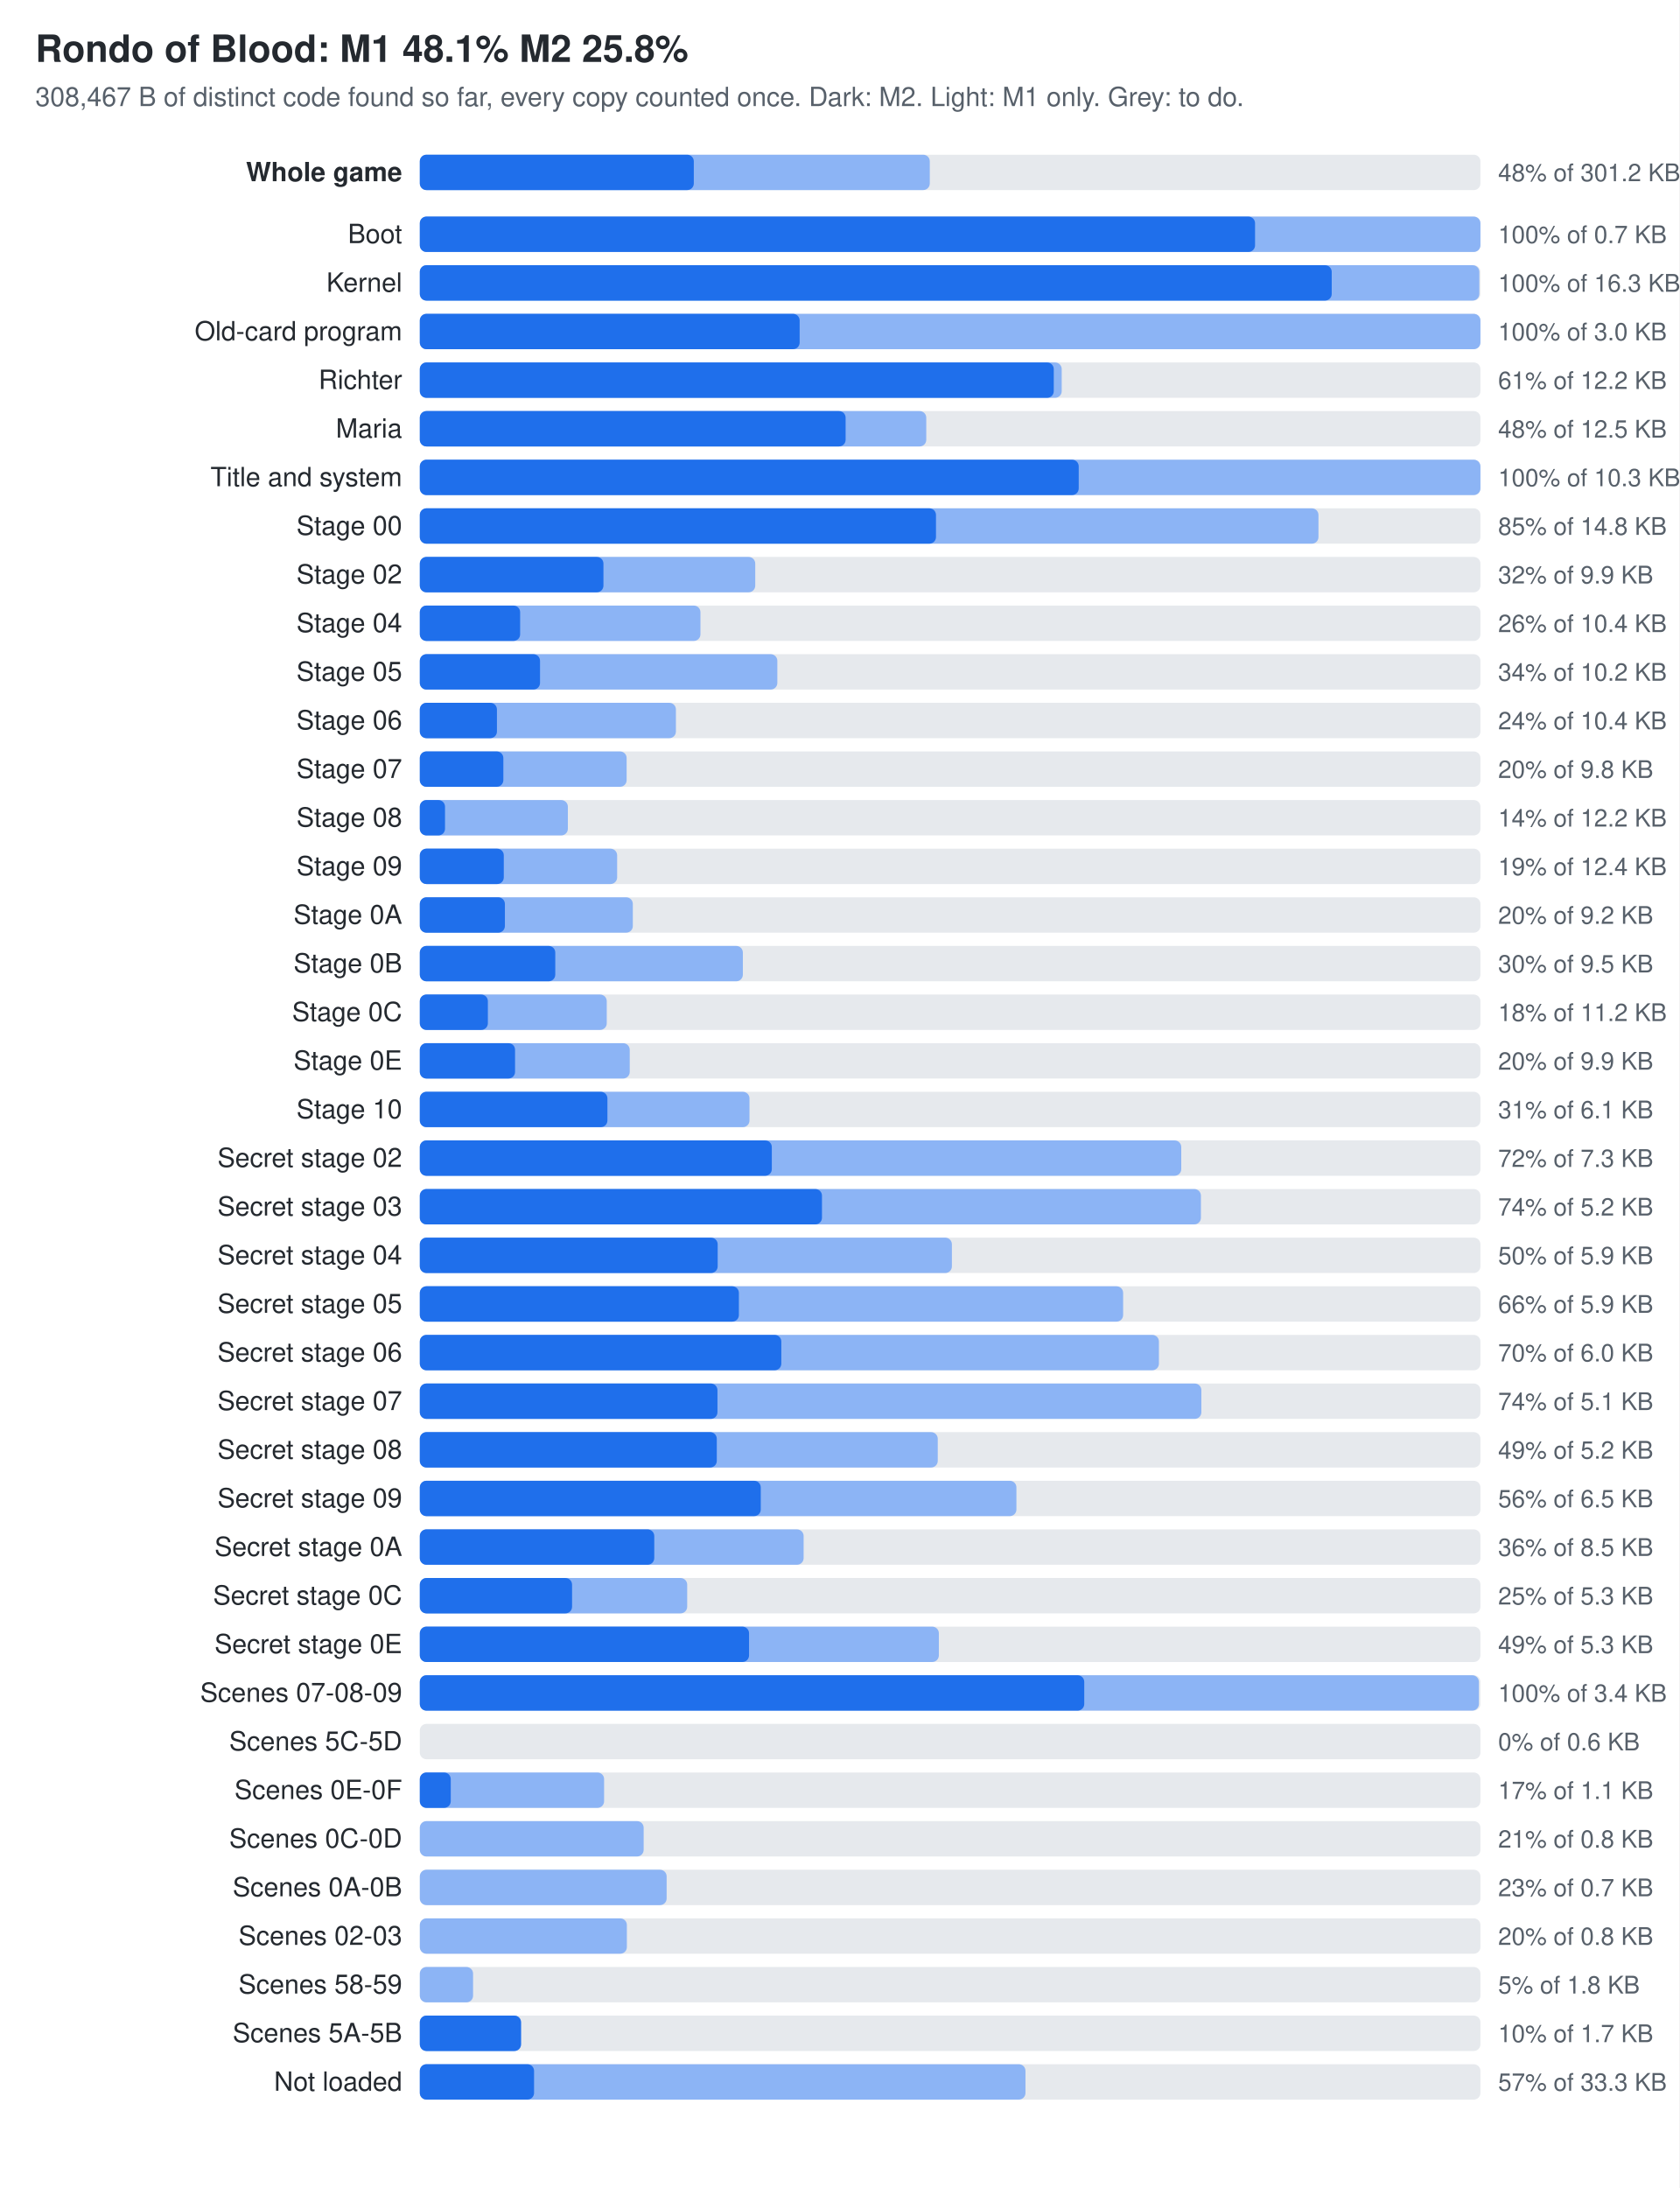
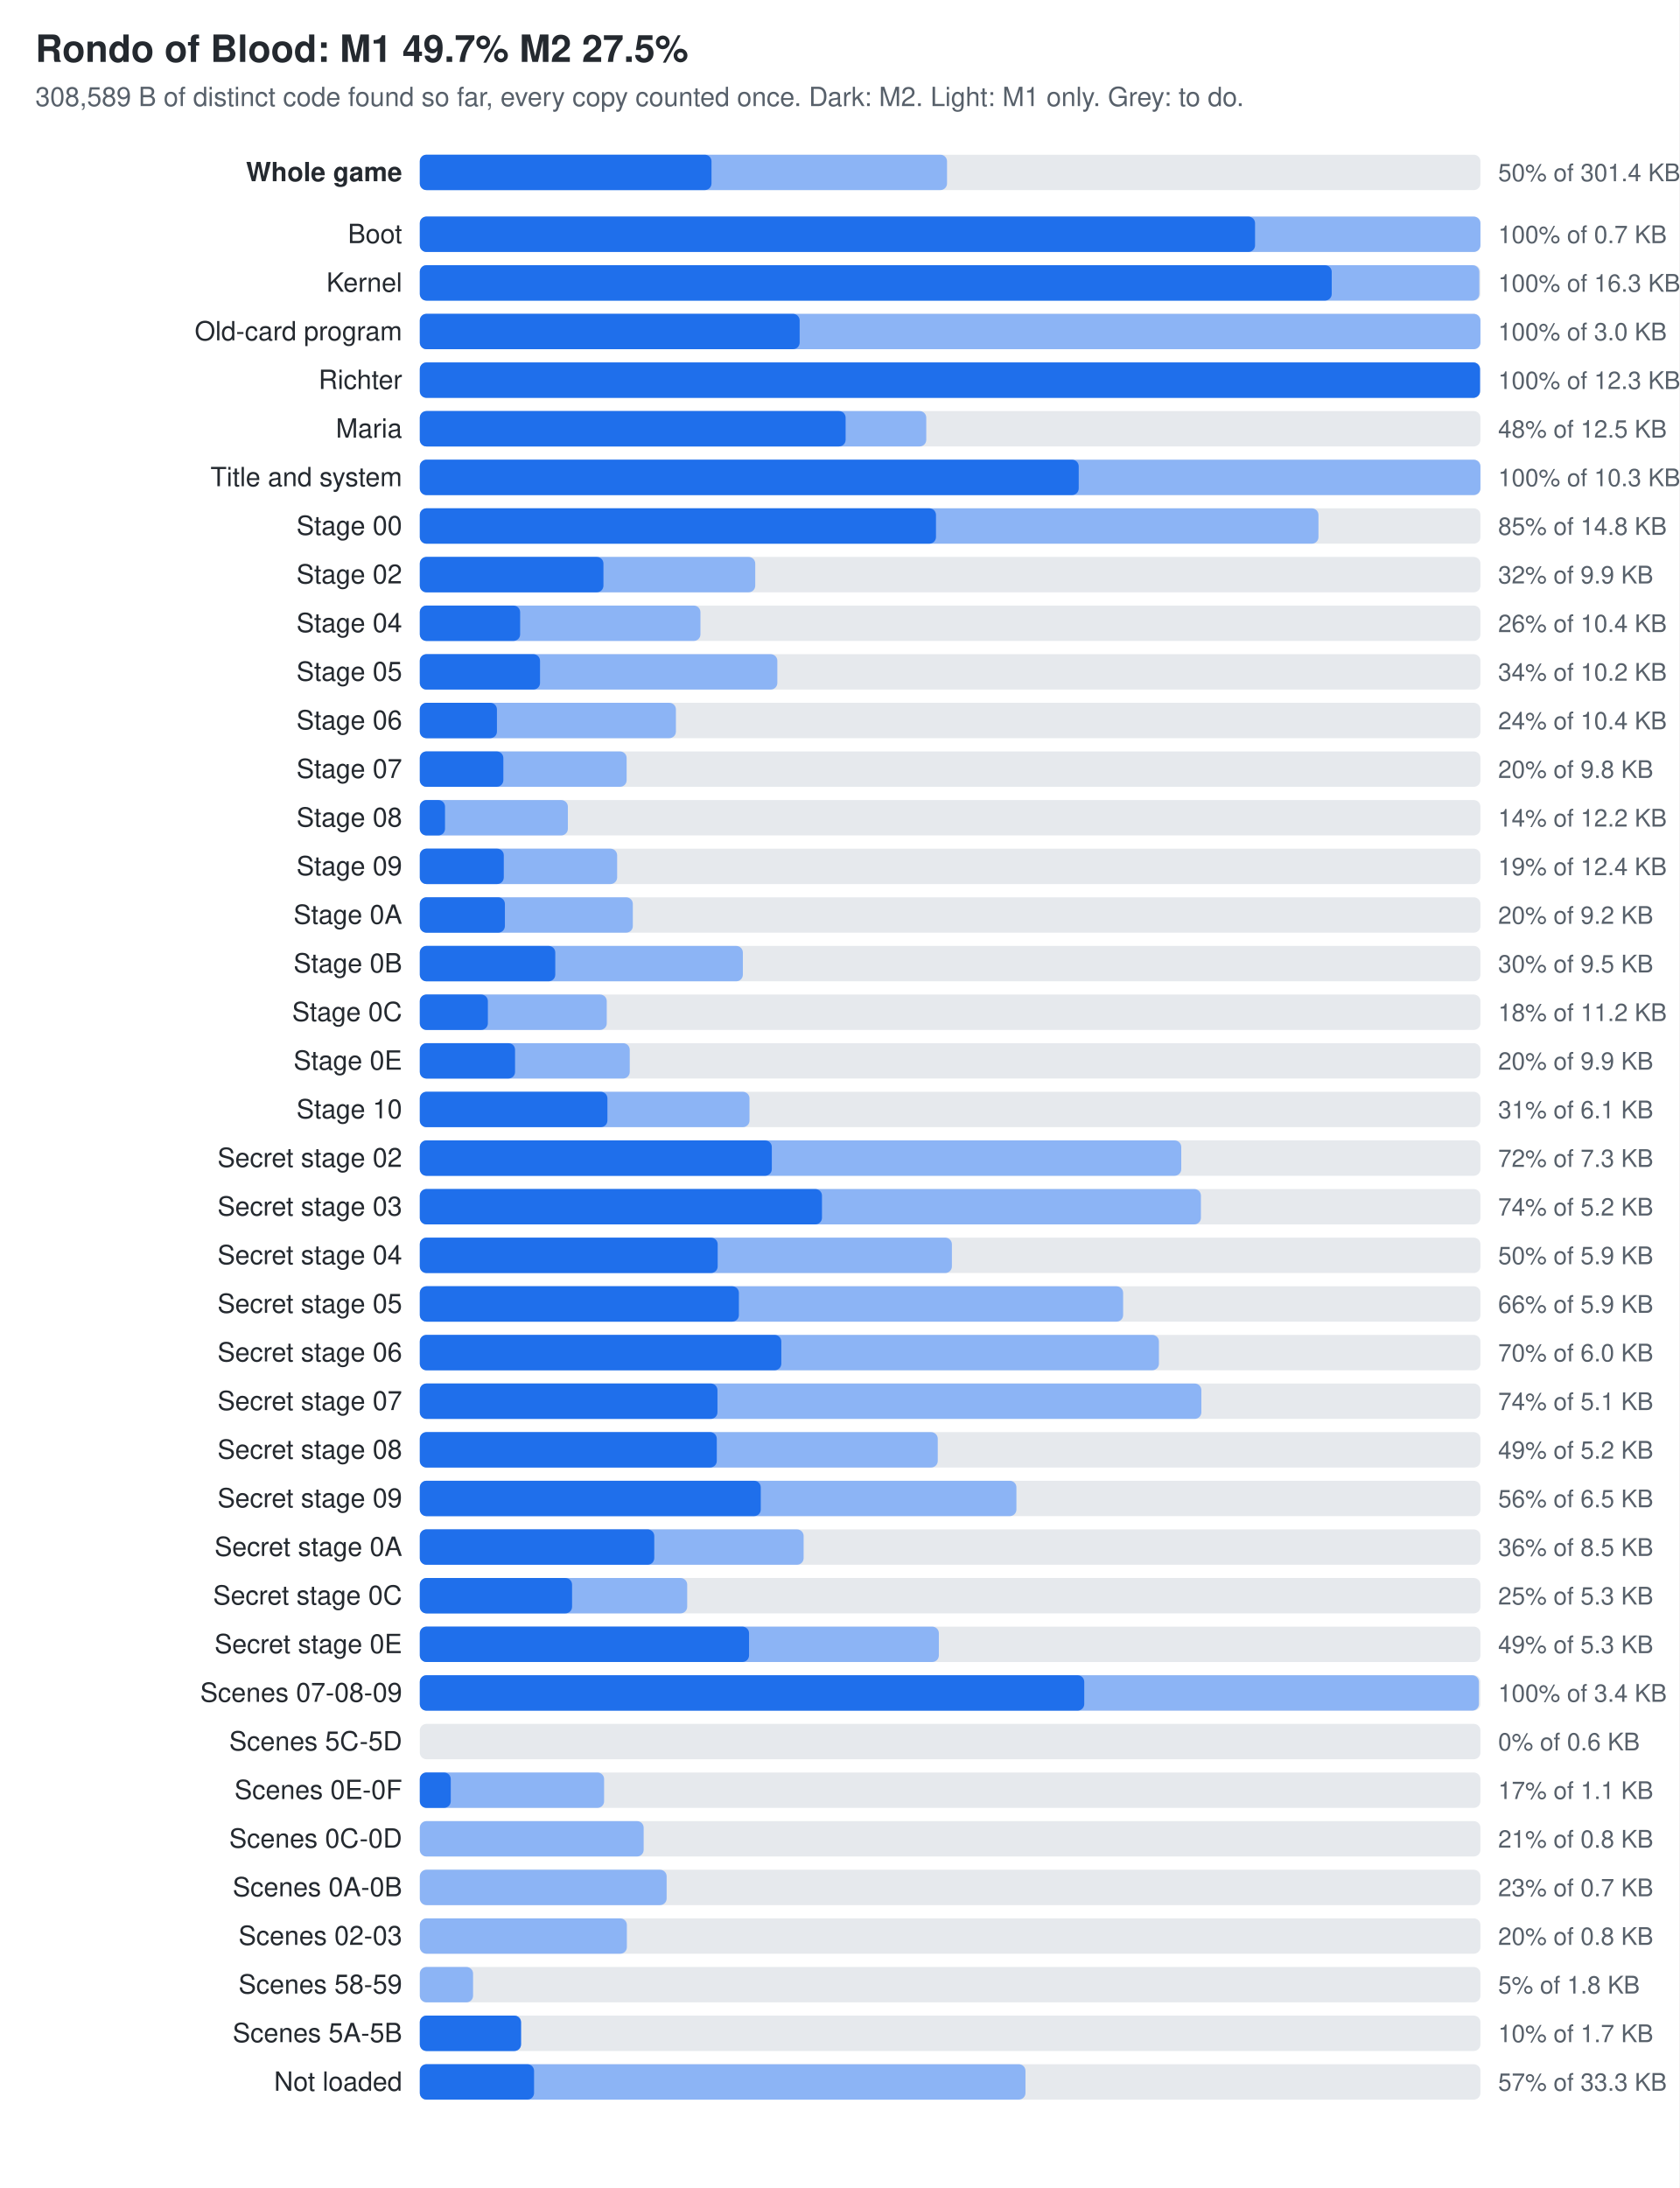
<svg xmlns="http://www.w3.org/2000/svg" width="760" height="990" viewBox="0 0 760 990" font-family="-apple-system,Segoe UI,Helvetica,Arial,sans-serif">
  <rect width="760" height="990" fill="#ffffff" />
-   <text x="16" y="28" font-size="17" font-weight="600" fill="#24292f">Rondo of Blood: M1 48.1%  M2 25.8%</text>
-   <text x="16" y="48" font-size="12" fill="#57606a">308,467 B of distinct code found so far, every copy counted once. Dark: M2. Light: M1 only. Grey: to do.</text>
+   <text x="16" y="28" font-size="17" font-weight="600" fill="#24292f">Rondo of Blood: M1 49.7%  M2 27.5%</text>
+   <text x="16" y="48" font-size="12" fill="#57606a">308,589 B of distinct code found so far, every copy counted once. Dark: M2. Light: M1 only. Grey: to do.</text>
  <text x="182" y="82" font-size="12" text-anchor="end" fill="#24292f" font-weight="600">Whole game</text>
  <rect x="190" y="70" width="480" height="16" rx="3" fill="#e6e9ed" />
-   <rect x="190" y="70" width="230.8" height="16" rx="3" fill="#8cb4f5" />
-   <rect x="190" y="70" width="124.0" height="16" rx="3" fill="#1f6feb" />
-   <text x="678" y="82" font-size="11" fill="#57606a">48% of 301.2 KB</text>
+   <rect x="190" y="70" width="238.6" height="16" rx="3" fill="#8cb4f5" />
+   <rect x="190" y="70" width="132.0" height="16" rx="3" fill="#1f6feb" />
+   <text x="678" y="82" font-size="11" fill="#57606a">50% of 301.4 KB</text>
  <text x="182" y="110" font-size="12" text-anchor="end" fill="#24292f">Boot</text>
  <rect x="190" y="98" width="480" height="16" rx="3" fill="#e6e9ed" />
  <rect x="190" y="98" width="480.0" height="16" rx="3" fill="#8cb4f5" />
  <rect x="190" y="98" width="378.0" height="16" rx="3" fill="#1f6feb" />
  <text x="678" y="110" font-size="11" fill="#57606a">100% of 0.7 KB</text>
  <text x="182" y="132" font-size="12" text-anchor="end" fill="#24292f">Kernel</text>
  <rect x="190" y="120" width="480" height="16" rx="3" fill="#e6e9ed" />
  <rect x="190" y="120" width="479.5" height="16" rx="3" fill="#8cb4f5" />
  <rect x="190" y="120" width="412.7" height="16" rx="3" fill="#1f6feb" />
  <text x="678" y="132" font-size="11" fill="#57606a">100% of 16.3 KB</text>
  <text x="182" y="154" font-size="12" text-anchor="end" fill="#24292f">Old-card program</text>
  <rect x="190" y="142" width="480" height="16" rx="3" fill="#e6e9ed" />
  <rect x="190" y="142" width="480.0" height="16" rx="3" fill="#8cb4f5" />
  <rect x="190" y="142" width="171.9" height="16" rx="3" fill="#1f6feb" />
  <text x="678" y="154" font-size="11" fill="#57606a">100% of 3.0 KB</text>
  <text x="182" y="176" font-size="12" text-anchor="end" fill="#24292f">Richter</text>
  <rect x="190" y="164" width="480" height="16" rx="3" fill="#e6e9ed" />
-   <rect x="190" y="164" width="290.5" height="16" rx="3" fill="#8cb4f5" />
-   <rect x="190" y="164" width="286.9" height="16" rx="3" fill="#1f6feb" />
-   <text x="678" y="176" font-size="11" fill="#57606a">61% of 12.2 KB</text>
+   <rect x="190" y="164" width="479.8" height="16" rx="3" fill="#8cb4f5" />
+   <rect x="190" y="164" width="479.8" height="16" rx="3" fill="#1f6feb" />
+   <text x="678" y="176" font-size="11" fill="#57606a">100% of 12.3 KB</text>
  <text x="182" y="198" font-size="12" text-anchor="end" fill="#24292f">Maria</text>
  <rect x="190" y="186" width="480" height="16" rx="3" fill="#e6e9ed" />
  <rect x="190" y="186" width="229.2" height="16" rx="3" fill="#8cb4f5" />
  <rect x="190" y="186" width="192.7" height="16" rx="3" fill="#1f6feb" />
  <text x="678" y="198" font-size="11" fill="#57606a">48% of 12.5 KB</text>
  <text x="182" y="220" font-size="12" text-anchor="end" fill="#24292f">Title and system</text>
  <rect x="190" y="208" width="480" height="16" rx="3" fill="#e6e9ed" />
  <rect x="190" y="208" width="480.0" height="16" rx="3" fill="#8cb4f5" />
  <rect x="190" y="208" width="298.2" height="16" rx="3" fill="#1f6feb" />
  <text x="678" y="220" font-size="11" fill="#57606a">100% of 10.3 KB</text>
  <text x="182" y="242" font-size="12" text-anchor="end" fill="#24292f">Stage 00</text>
  <rect x="190" y="230" width="480" height="16" rx="3" fill="#e6e9ed" />
  <rect x="190" y="230" width="406.7" height="16" rx="3" fill="#8cb4f5" />
  <rect x="190" y="230" width="233.6" height="16" rx="3" fill="#1f6feb" />
  <text x="678" y="242" font-size="11" fill="#57606a">85% of 14.8 KB</text>
  <text x="182" y="264" font-size="12" text-anchor="end" fill="#24292f">Stage 02</text>
  <rect x="190" y="252" width="480" height="16" rx="3" fill="#e6e9ed" />
  <rect x="190" y="252" width="151.8" height="16" rx="3" fill="#8cb4f5" />
  <rect x="190" y="252" width="83.1" height="16" rx="3" fill="#1f6feb" />
  <text x="678" y="264" font-size="11" fill="#57606a">32% of 9.9 KB</text>
  <text x="182" y="286" font-size="12" text-anchor="end" fill="#24292f">Stage 04</text>
  <rect x="190" y="274" width="480" height="16" rx="3" fill="#e6e9ed" />
  <rect x="190" y="274" width="127.0" height="16" rx="3" fill="#8cb4f5" />
  <rect x="190" y="274" width="45.4" height="16" rx="3" fill="#1f6feb" />
  <text x="678" y="286" font-size="11" fill="#57606a">26% of 10.4 KB</text>
  <text x="182" y="308" font-size="12" text-anchor="end" fill="#24292f">Stage 05</text>
  <rect x="190" y="296" width="480" height="16" rx="3" fill="#e6e9ed" />
  <rect x="190" y="296" width="161.8" height="16" rx="3" fill="#8cb4f5" />
  <rect x="190" y="296" width="54.4" height="16" rx="3" fill="#1f6feb" />
  <text x="678" y="308" font-size="11" fill="#57606a">34% of 10.2 KB</text>
  <text x="182" y="330" font-size="12" text-anchor="end" fill="#24292f">Stage 06</text>
  <rect x="190" y="318" width="480" height="16" rx="3" fill="#e6e9ed" />
  <rect x="190" y="318" width="115.9" height="16" rx="3" fill="#8cb4f5" />
  <rect x="190" y="318" width="34.9" height="16" rx="3" fill="#1f6feb" />
  <text x="678" y="330" font-size="11" fill="#57606a">24% of 10.4 KB</text>
  <text x="182" y="352" font-size="12" text-anchor="end" fill="#24292f">Stage 07</text>
  <rect x="190" y="340" width="480" height="16" rx="3" fill="#e6e9ed" />
  <rect x="190" y="340" width="93.6" height="16" rx="3" fill="#8cb4f5" />
  <rect x="190" y="340" width="37.8" height="16" rx="3" fill="#1f6feb" />
  <text x="678" y="352" font-size="11" fill="#57606a">20% of 9.8 KB</text>
  <text x="182" y="374" font-size="12" text-anchor="end" fill="#24292f">Stage 08</text>
  <rect x="190" y="362" width="480" height="16" rx="3" fill="#e6e9ed" />
  <rect x="190" y="362" width="67.0" height="16" rx="3" fill="#8cb4f5" />
  <rect x="190" y="362" width="11.4" height="16" rx="3" fill="#1f6feb" />
  <text x="678" y="374" font-size="11" fill="#57606a">14% of 12.2 KB</text>
  <text x="182" y="396" font-size="12" text-anchor="end" fill="#24292f">Stage 09</text>
  <rect x="190" y="384" width="480" height="16" rx="3" fill="#e6e9ed" />
  <rect x="190" y="384" width="89.3" height="16" rx="3" fill="#8cb4f5" />
  <rect x="190" y="384" width="38.0" height="16" rx="3" fill="#1f6feb" />
  <text x="678" y="396" font-size="11" fill="#57606a">19% of 12.4 KB</text>
  <text x="182" y="418" font-size="12" text-anchor="end" fill="#24292f">Stage 0A</text>
  <rect x="190" y="406" width="480" height="16" rx="3" fill="#e6e9ed" />
  <rect x="190" y="406" width="96.4" height="16" rx="3" fill="#8cb4f5" />
  <rect x="190" y="406" width="38.5" height="16" rx="3" fill="#1f6feb" />
  <text x="678" y="418" font-size="11" fill="#57606a">20% of 9.2 KB</text>
  <text x="182" y="440" font-size="12" text-anchor="end" fill="#24292f">Stage 0B</text>
  <rect x="190" y="428" width="480" height="16" rx="3" fill="#e6e9ed" />
  <rect x="190" y="428" width="146.2" height="16" rx="3" fill="#8cb4f5" />
  <rect x="190" y="428" width="61.3" height="16" rx="3" fill="#1f6feb" />
  <text x="678" y="440" font-size="11" fill="#57606a">30% of 9.5 KB</text>
  <text x="182" y="462" font-size="12" text-anchor="end" fill="#24292f">Stage 0C</text>
  <rect x="190" y="450" width="480" height="16" rx="3" fill="#e6e9ed" />
  <rect x="190" y="450" width="84.6" height="16" rx="3" fill="#8cb4f5" />
  <rect x="190" y="450" width="30.8" height="16" rx="3" fill="#1f6feb" />
  <text x="678" y="462" font-size="11" fill="#57606a">18% of 11.2 KB</text>
  <text x="182" y="484" font-size="12" text-anchor="end" fill="#24292f">Stage 0E</text>
  <rect x="190" y="472" width="480" height="16" rx="3" fill="#e6e9ed" />
  <rect x="190" y="472" width="95.0" height="16" rx="3" fill="#8cb4f5" />
  <rect x="190" y="472" width="43.1" height="16" rx="3" fill="#1f6feb" />
  <text x="678" y="484" font-size="11" fill="#57606a">20% of 9.9 KB</text>
  <text x="182" y="506" font-size="12" text-anchor="end" fill="#24292f">Stage 10</text>
  <rect x="190" y="494" width="480" height="16" rx="3" fill="#e6e9ed" />
  <rect x="190" y="494" width="149.2" height="16" rx="3" fill="#8cb4f5" />
  <rect x="190" y="494" width="84.9" height="16" rx="3" fill="#1f6feb" />
  <text x="678" y="506" font-size="11" fill="#57606a">31% of 6.1 KB</text>
  <text x="182" y="528" font-size="12" text-anchor="end" fill="#24292f">Secret stage 02</text>
  <rect x="190" y="516" width="480" height="16" rx="3" fill="#e6e9ed" />
  <rect x="190" y="516" width="344.6" height="16" rx="3" fill="#8cb4f5" />
  <rect x="190" y="516" width="159.3" height="16" rx="3" fill="#1f6feb" />
  <text x="678" y="528" font-size="11" fill="#57606a">72% of 7.3 KB</text>
  <text x="182" y="550" font-size="12" text-anchor="end" fill="#24292f">Secret stage 03</text>
  <rect x="190" y="538" width="480" height="16" rx="3" fill="#e6e9ed" />
  <rect x="190" y="538" width="353.5" height="16" rx="3" fill="#8cb4f5" />
  <rect x="190" y="538" width="182.0" height="16" rx="3" fill="#1f6feb" />
  <text x="678" y="550" font-size="11" fill="#57606a">74% of 5.2 KB</text>
  <text x="182" y="572" font-size="12" text-anchor="end" fill="#24292f">Secret stage 04</text>
  <rect x="190" y="560" width="480" height="16" rx="3" fill="#e6e9ed" />
  <rect x="190" y="560" width="240.8" height="16" rx="3" fill="#8cb4f5" />
  <rect x="190" y="560" width="134.8" height="16" rx="3" fill="#1f6feb" />
  <text x="678" y="572" font-size="11" fill="#57606a">50% of 5.9 KB</text>
  <text x="182" y="594" font-size="12" text-anchor="end" fill="#24292f">Secret stage 05</text>
  <rect x="190" y="582" width="480" height="16" rx="3" fill="#e6e9ed" />
  <rect x="190" y="582" width="318.3" height="16" rx="3" fill="#8cb4f5" />
  <rect x="190" y="582" width="144.4" height="16" rx="3" fill="#1f6feb" />
  <text x="678" y="594" font-size="11" fill="#57606a">66% of 5.9 KB</text>
  <text x="182" y="616" font-size="12" text-anchor="end" fill="#24292f">Secret stage 06</text>
  <rect x="190" y="604" width="480" height="16" rx="3" fill="#e6e9ed" />
  <rect x="190" y="604" width="334.5" height="16" rx="3" fill="#8cb4f5" />
  <rect x="190" y="604" width="163.6" height="16" rx="3" fill="#1f6feb" />
  <text x="678" y="616" font-size="11" fill="#57606a">70% of 6.0 KB</text>
  <text x="182" y="638" font-size="12" text-anchor="end" fill="#24292f">Secret stage 07</text>
  <rect x="190" y="626" width="480" height="16" rx="3" fill="#e6e9ed" />
  <rect x="190" y="626" width="353.7" height="16" rx="3" fill="#8cb4f5" />
  <rect x="190" y="626" width="134.7" height="16" rx="3" fill="#1f6feb" />
  <text x="678" y="638" font-size="11" fill="#57606a">74% of 5.1 KB</text>
  <text x="182" y="660" font-size="12" text-anchor="end" fill="#24292f">Secret stage 08</text>
  <rect x="190" y="648" width="480" height="16" rx="3" fill="#e6e9ed" />
  <rect x="190" y="648" width="234.4" height="16" rx="3" fill="#8cb4f5" />
  <rect x="190" y="648" width="134.4" height="16" rx="3" fill="#1f6feb" />
  <text x="678" y="660" font-size="11" fill="#57606a">49% of 5.2 KB</text>
  <text x="182" y="682" font-size="12" text-anchor="end" fill="#24292f">Secret stage 09</text>
  <rect x="190" y="670" width="480" height="16" rx="3" fill="#e6e9ed" />
  <rect x="190" y="670" width="270.0" height="16" rx="3" fill="#8cb4f5" />
  <rect x="190" y="670" width="154.3" height="16" rx="3" fill="#1f6feb" />
  <text x="678" y="682" font-size="11" fill="#57606a">56% of 6.5 KB</text>
  <text x="182" y="704" font-size="12" text-anchor="end" fill="#24292f">Secret stage 0A</text>
  <rect x="190" y="692" width="480" height="16" rx="3" fill="#e6e9ed" />
  <rect x="190" y="692" width="173.7" height="16" rx="3" fill="#8cb4f5" />
  <rect x="190" y="692" width="106.1" height="16" rx="3" fill="#1f6feb" />
  <text x="678" y="704" font-size="11" fill="#57606a">36% of 8.5 KB</text>
  <text x="182" y="726" font-size="12" text-anchor="end" fill="#24292f">Secret stage 0C</text>
  <rect x="190" y="714" width="480" height="16" rx="3" fill="#e6e9ed" />
  <rect x="190" y="714" width="121.0" height="16" rx="3" fill="#8cb4f5" />
  <rect x="190" y="714" width="68.9" height="16" rx="3" fill="#1f6feb" />
  <text x="678" y="726" font-size="11" fill="#57606a">25% of 5.3 KB</text>
  <text x="182" y="748" font-size="12" text-anchor="end" fill="#24292f">Secret stage 0E</text>
  <rect x="190" y="736" width="480" height="16" rx="3" fill="#e6e9ed" />
  <rect x="190" y="736" width="234.9" height="16" rx="3" fill="#8cb4f5" />
  <rect x="190" y="736" width="149.0" height="16" rx="3" fill="#1f6feb" />
  <text x="678" y="748" font-size="11" fill="#57606a">49% of 5.3 KB</text>
  <text x="182" y="770" font-size="12" text-anchor="end" fill="#24292f">Scenes 07-08-09</text>
  <rect x="190" y="758" width="480" height="16" rx="3" fill="#e6e9ed" />
  <rect x="190" y="758" width="479.3" height="16" rx="3" fill="#8cb4f5" />
  <rect x="190" y="758" width="300.7" height="16" rx="3" fill="#1f6feb" />
  <text x="678" y="770" font-size="11" fill="#57606a">100% of 3.4 KB</text>
  <text x="182" y="792" font-size="12" text-anchor="end" fill="#24292f">Scenes 5C-5D</text>
  <rect x="190" y="780" width="480" height="16" rx="3" fill="#e6e9ed" />
  <text x="678" y="792" font-size="11" fill="#57606a">0% of 0.6 KB</text>
  <text x="182" y="814" font-size="12" text-anchor="end" fill="#24292f">Scenes 0E-0F</text>
  <rect x="190" y="802" width="480" height="16" rx="3" fill="#e6e9ed" />
  <rect x="190" y="802" width="83.4" height="16" rx="3" fill="#8cb4f5" />
  <rect x="190" y="802" width="14.0" height="16" rx="3" fill="#1f6feb" />
  <text x="678" y="814" font-size="11" fill="#57606a">17% of 1.1 KB</text>
  <text x="182" y="836" font-size="12" text-anchor="end" fill="#24292f">Scenes 0C-0D</text>
  <rect x="190" y="824" width="480" height="16" rx="3" fill="#e6e9ed" />
  <rect x="190" y="824" width="101.3" height="16" rx="3" fill="#8cb4f5" />
  <text x="678" y="836" font-size="11" fill="#57606a">21% of 0.8 KB</text>
  <text x="182" y="858" font-size="12" text-anchor="end" fill="#24292f">Scenes 0A-0B</text>
  <rect x="190" y="846" width="480" height="16" rx="3" fill="#e6e9ed" />
  <rect x="190" y="846" width="111.7" height="16" rx="3" fill="#8cb4f5" />
  <text x="678" y="858" font-size="11" fill="#57606a">23% of 0.7 KB</text>
  <text x="182" y="880" font-size="12" text-anchor="end" fill="#24292f">Scenes 02-03</text>
  <rect x="190" y="868" width="480" height="16" rx="3" fill="#e6e9ed" />
  <rect x="190" y="868" width="93.7" height="16" rx="3" fill="#8cb4f5" />
  <text x="678" y="880" font-size="11" fill="#57606a">20% of 0.8 KB</text>
  <text x="182" y="902" font-size="12" text-anchor="end" fill="#24292f">Scenes 58-59</text>
  <rect x="190" y="890" width="480" height="16" rx="3" fill="#e6e9ed" />
  <rect x="190" y="890" width="24.1" height="16" rx="3" fill="#8cb4f5" />
  <text x="678" y="902" font-size="11" fill="#57606a">5% of 1.8 KB</text>
  <text x="182" y="924" font-size="12" text-anchor="end" fill="#24292f">Scenes 5A-5B</text>
  <rect x="190" y="912" width="480" height="16" rx="3" fill="#e6e9ed" />
  <rect x="190" y="912" width="45.8" height="16" rx="3" fill="#8cb4f5" />
  <rect x="190" y="912" width="45.8" height="16" rx="3" fill="#1f6feb" />
  <text x="678" y="924" font-size="11" fill="#57606a">10% of 1.7 KB</text>
  <text x="182" y="946" font-size="12" text-anchor="end" fill="#24292f">Not loaded</text>
  <rect x="190" y="934" width="480" height="16" rx="3" fill="#e6e9ed" />
  <rect x="190" y="934" width="274.1" height="16" rx="3" fill="#8cb4f5" />
  <rect x="190" y="934" width="51.7" height="16" rx="3" fill="#1f6feb" />
  <text x="678" y="946" font-size="11" fill="#57606a">57% of 33.3 KB</text>
</svg>
